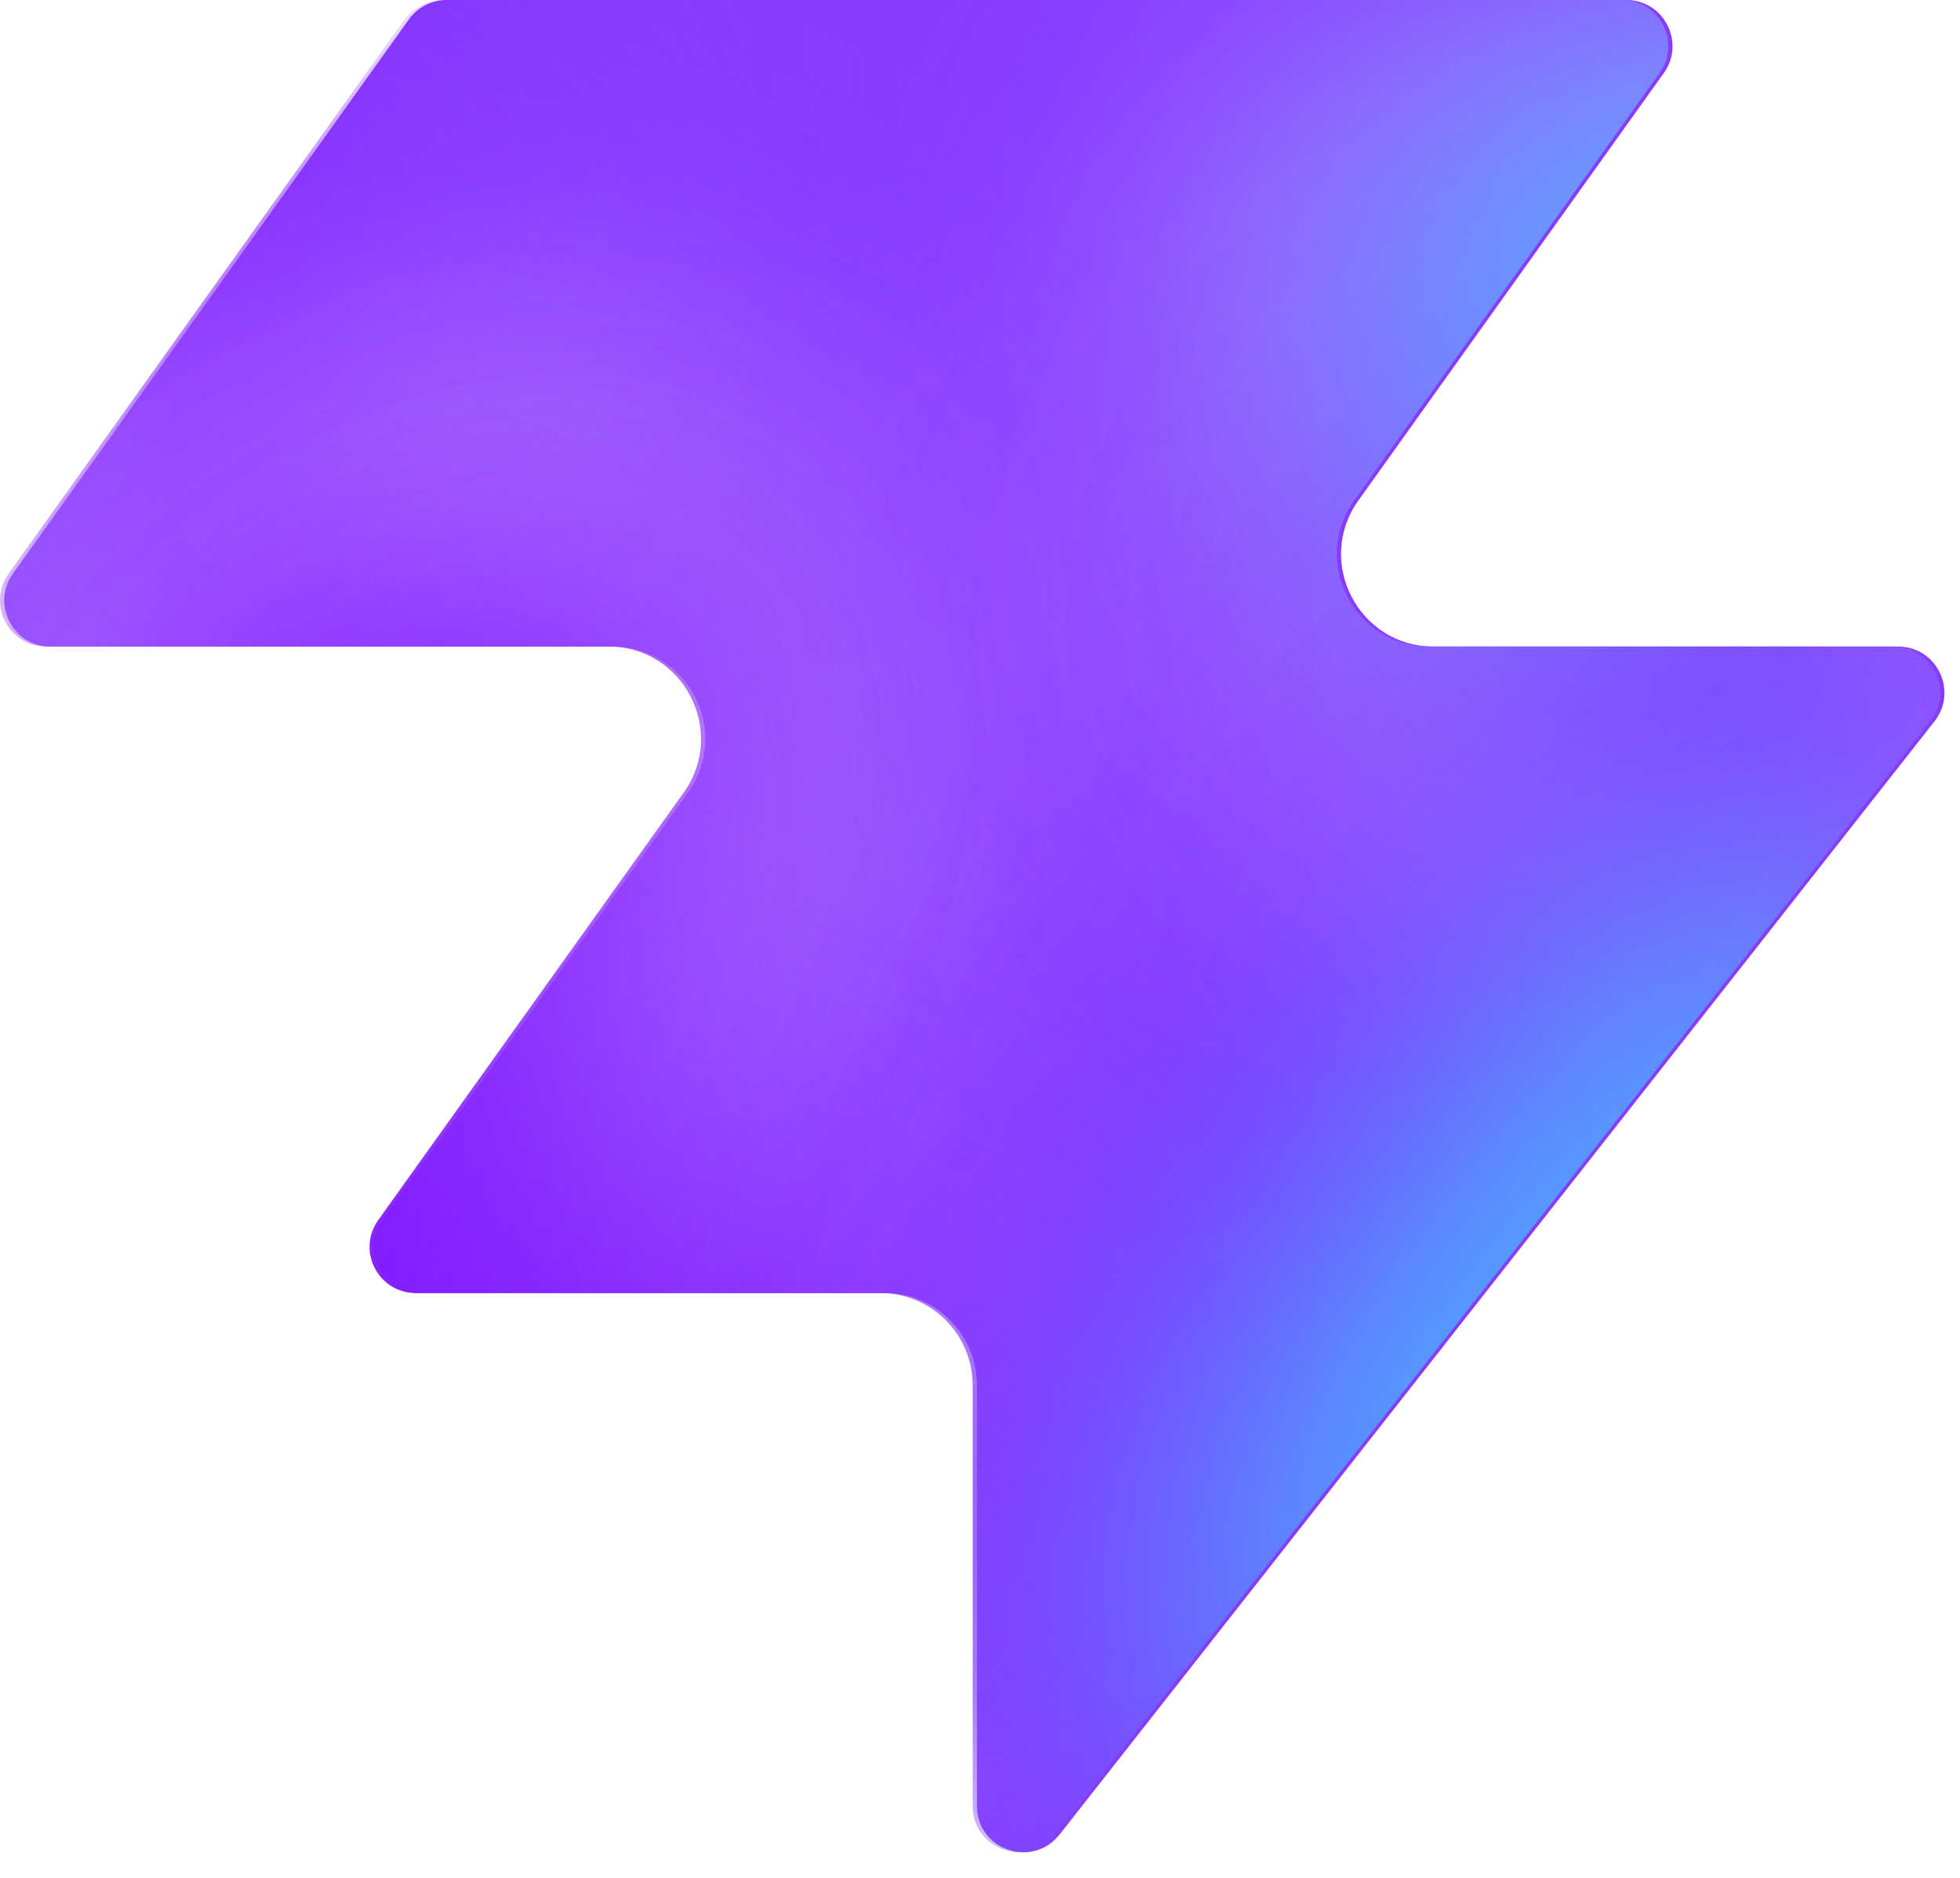
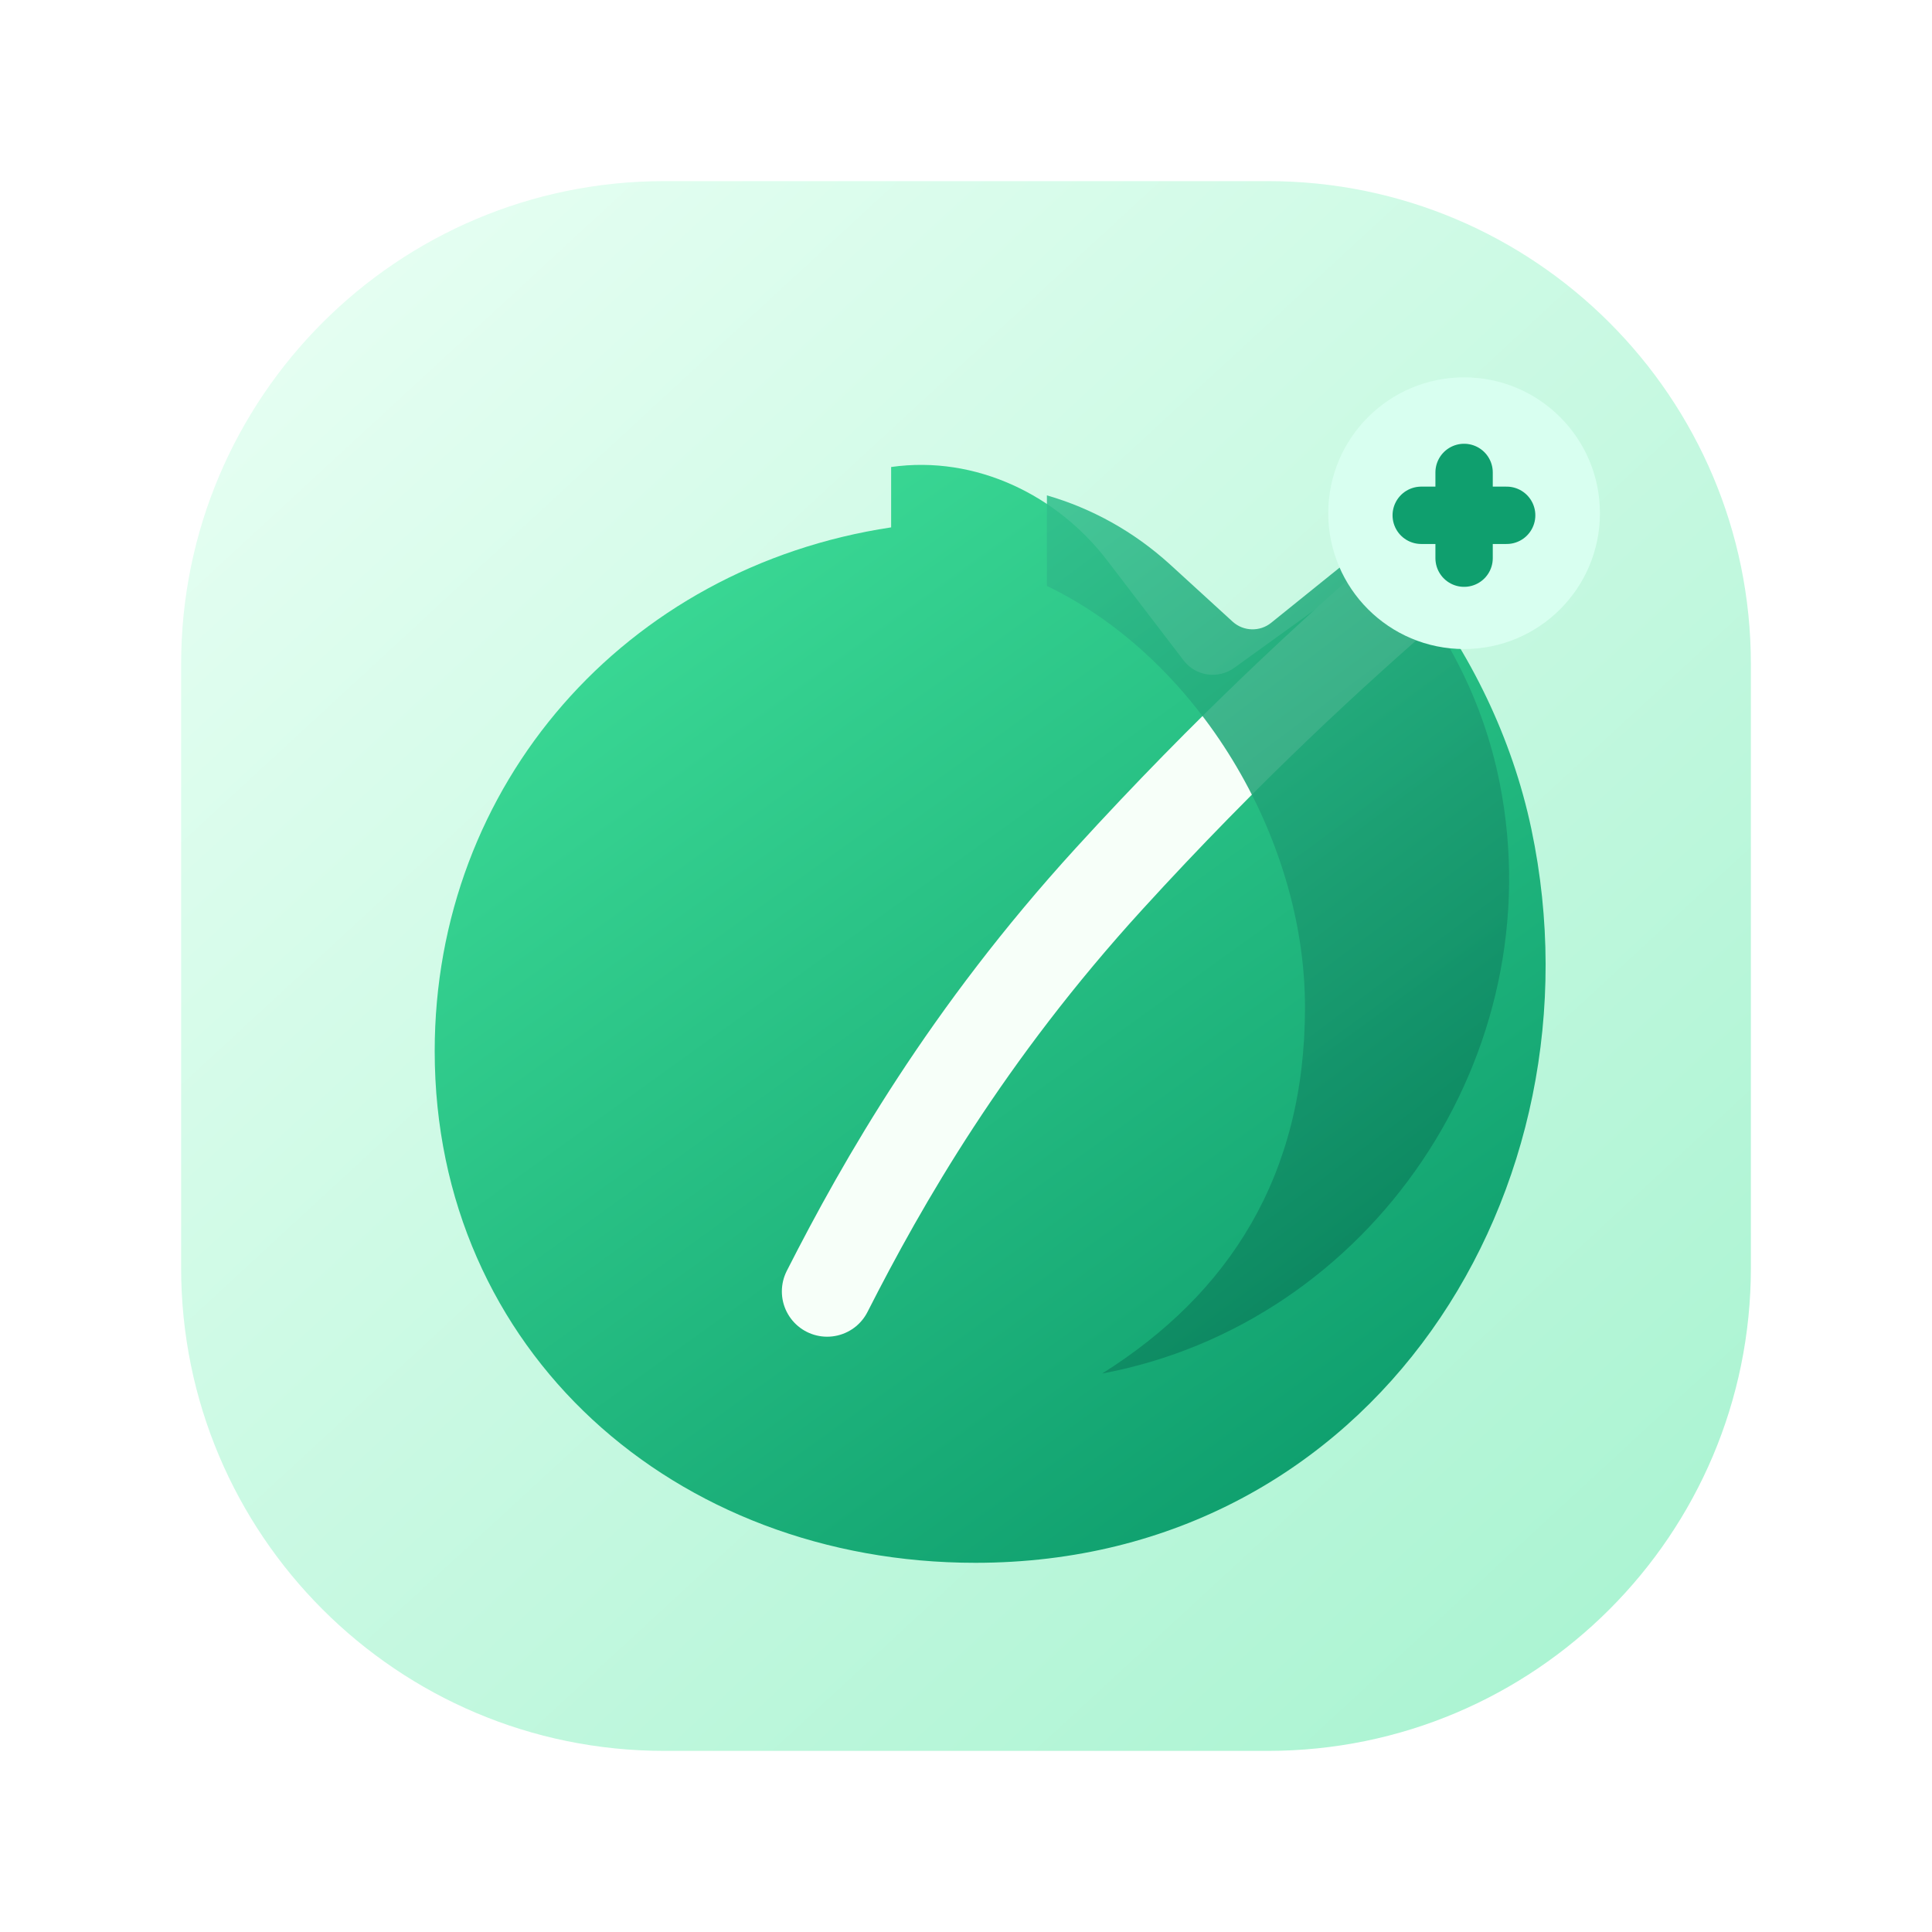
- <svg xmlns="http://www.w3.org/2000/svg" width="48" height="46" fill="none" viewBox="0 0 48 46">
-   <path fill="#863bff" d="M25.946 44.938c-.664.845-2.021.375-2.021-.698V33.937a2.26 2.26 0 0 0-2.262-2.262H10.287c-.92 0-1.456-1.04-.92-1.788l7.48-10.471c1.07-1.497 0-3.578-1.842-3.578H1.237c-.92 0-1.456-1.04-.92-1.788L10.013.474c.214-.297.556-.474.92-.474h28.894c.92 0 1.456 1.04.92 1.788l-7.48 10.471c-1.07 1.498 0 3.579 1.842 3.579h11.377c.943 0 1.473 1.088.89 1.83L25.947 44.94z" style="fill:#863bff;fill:color(display-p3 .525 .23 1);fill-opacity:1" />
-   <mask id="a" width="48" height="46" x="0" y="0" maskUnits="userSpaceOnUse" style="mask-type:alpha">
-     <path fill="#000" d="M25.842 44.938c-.664.844-2.021.375-2.021-.698V33.937a2.26 2.26 0 0 0-2.262-2.262H10.183c-.92 0-1.456-1.04-.92-1.788l7.48-10.471c1.07-1.498 0-3.579-1.842-3.579H1.133c-.92 0-1.456-1.04-.92-1.787L9.91.473c.214-.297.556-.474.92-.474h28.894c.92 0 1.456 1.04.92 1.788l-7.48 10.471c-1.07 1.498 0 3.578 1.842 3.578h11.377c.943 0 1.473 1.088.89 1.832L25.843 44.94z" style="fill:#000;fill-opacity:1" />
-   </mask>
-   <g mask="url(#a)">
-     <g filter="url(#b)">
-       <ellipse cx="5.508" cy="14.704" fill="#ede6ff" rx="5.508" ry="14.704" style="fill:#ede6ff;fill:color(display-p3 .927 .903 1);fill-opacity:1" transform="matrix(.00324 1 1 -.00324 -4.47 31.516)" />
-     </g>
-     <g filter="url(#c)">
-       <ellipse cx="10.399" cy="29.851" fill="#ede6ff" rx="10.399" ry="29.851" style="fill:#ede6ff;fill:color(display-p3 .927 .903 1);fill-opacity:1" transform="matrix(.00324 1 1 -.00324 -39.328 7.883)" />
-     </g>
-     <g filter="url(#d)">
-       <ellipse cx="5.508" cy="30.487" fill="#7e14ff" rx="5.508" ry="30.487" style="fill:#7e14ff;fill:color(display-p3 .492 .077 1);fill-opacity:1" transform="rotate(89.814 -25.913 -14.639)scale(1 -1)" />
-     </g>
-     <g filter="url(#e)">
-       <ellipse cx="5.508" cy="30.599" fill="#7e14ff" rx="5.508" ry="30.599" style="fill:#7e14ff;fill:color(display-p3 .492 .077 1);fill-opacity:1" transform="rotate(89.814 -32.644 -3.334)scale(1 -1)" />
-     </g>
-     <g filter="url(#f)">
-       <ellipse cx="5.508" cy="30.599" fill="#7e14ff" rx="5.508" ry="30.599" style="fill:#7e14ff;fill:color(display-p3 .492 .077 1);fill-opacity:1" transform="matrix(.00324 1 1 -.00324 -34.34 30.47)" />
-     </g>
-     <g filter="url(#g)">
-       <ellipse cx="14.072" cy="22.078" fill="#ede6ff" rx="14.072" ry="22.078" style="fill:#ede6ff;fill:color(display-p3 .927 .903 1);fill-opacity:1" transform="rotate(93.35 24.506 48.493)scale(-1 1)" />
-     </g>
-     <g filter="url(#h)">
-       <ellipse cx="3.47" cy="21.501" fill="#7e14ff" rx="3.47" ry="21.501" style="fill:#7e14ff;fill:color(display-p3 .492 .077 1);fill-opacity:1" transform="rotate(89.009 28.708 47.59)scale(-1 1)" />
-     </g>
-     <g filter="url(#i)">
-       <ellipse cx="3.47" cy="21.501" fill="#7e14ff" rx="3.47" ry="21.501" style="fill:#7e14ff;fill:color(display-p3 .492 .077 1);fill-opacity:1" transform="rotate(89.009 28.708 47.59)scale(-1 1)" />
-     </g>
-     <g filter="url(#j)">
-       <ellipse cx=".387" cy="8.972" fill="#7e14ff" rx="4.407" ry="29.108" style="fill:#7e14ff;fill:color(display-p3 .492 .077 1);fill-opacity:1" transform="rotate(39.51 .387 8.972)" />
-     </g>
-     <g filter="url(#k)">
-       <ellipse cx="47.523" cy="-6.092" fill="#7e14ff" rx="4.407" ry="29.108" style="fill:#7e14ff;fill:color(display-p3 .492 .077 1);fill-opacity:1" transform="rotate(37.892 47.523 -6.092)" />
-     </g>
-     <g filter="url(#l)">
-       <ellipse cx="41.412" cy="6.333" fill="#47bfff" rx="5.971" ry="9.665" style="fill:#47bfff;fill:color(display-p3 .28 .748 1);fill-opacity:1" transform="rotate(37.892 41.412 6.333)" />
-     </g>
-     <g filter="url(#m)">
-       <ellipse cx="-1.879" cy="38.332" fill="#7e14ff" rx="4.407" ry="29.108" style="fill:#7e14ff;fill:color(display-p3 .492 .077 1);fill-opacity:1" transform="rotate(37.892 -1.88 38.332)" />
-     </g>
-     <g filter="url(#n)">
-       <ellipse cx="-1.879" cy="38.332" fill="#7e14ff" rx="4.407" ry="29.108" style="fill:#7e14ff;fill:color(display-p3 .492 .077 1);fill-opacity:1" transform="rotate(37.892 -1.88 38.332)" />
-     </g>
-     <g filter="url(#o)">
-       <ellipse cx="35.651" cy="29.907" fill="#7e14ff" rx="4.407" ry="29.108" style="fill:#7e14ff;fill:color(display-p3 .492 .077 1);fill-opacity:1" transform="rotate(37.892 35.651 29.907)" />
-     </g>
-     <g filter="url(#p)">
-       <ellipse cx="38.418" cy="32.4" fill="#47bfff" rx="5.971" ry="15.297" style="fill:#47bfff;fill:color(display-p3 .28 .748 1);fill-opacity:1" transform="rotate(37.892 38.418 32.4)" />
-     </g>
-   </g>
+ <svg xmlns="http://www.w3.org/2000/svg" width="64" height="64" viewBox="0 0 64 64" fill="none">
  <defs>
-     <filter id="b" width="60.045" height="41.654" x="-19.77" y="16.149" color-interpolation-filters="sRGB" filterUnits="userSpaceOnUse">
-       <feFlood flood-opacity="0" result="BackgroundImageFix" />
-       <feBlend in="SourceGraphic" in2="BackgroundImageFix" result="shape" />
-       <feGaussianBlur result="effect1_foregroundBlur_2002_17158" stdDeviation="7.659" />
-     </filter>
-     <filter id="c" width="90.34" height="51.437" x="-54.613" y="-7.533" color-interpolation-filters="sRGB" filterUnits="userSpaceOnUse">
-       <feFlood flood-opacity="0" result="BackgroundImageFix" />
-       <feBlend in="SourceGraphic" in2="BackgroundImageFix" result="shape" />
-       <feGaussianBlur result="effect1_foregroundBlur_2002_17158" stdDeviation="7.659" />
-     </filter>
-     <filter id="d" width="79.355" height="29.4" x="-49.64" y="2.03" color-interpolation-filters="sRGB" filterUnits="userSpaceOnUse">
-       <feFlood flood-opacity="0" result="BackgroundImageFix" />
-       <feBlend in="SourceGraphic" in2="BackgroundImageFix" result="shape" />
-       <feGaussianBlur result="effect1_foregroundBlur_2002_17158" stdDeviation="4.596" />
-     </filter>
-     <filter id="e" width="79.579" height="29.4" x="-45.045" y="20.029" color-interpolation-filters="sRGB" filterUnits="userSpaceOnUse">
-       <feFlood flood-opacity="0" result="BackgroundImageFix" />
-       <feBlend in="SourceGraphic" in2="BackgroundImageFix" result="shape" />
-       <feGaussianBlur result="effect1_foregroundBlur_2002_17158" stdDeviation="4.596" />
-     </filter>
-     <filter id="f" width="79.579" height="29.4" x="-43.513" y="21.178" color-interpolation-filters="sRGB" filterUnits="userSpaceOnUse">
-       <feFlood flood-opacity="0" result="BackgroundImageFix" />
-       <feBlend in="SourceGraphic" in2="BackgroundImageFix" result="shape" />
-       <feGaussianBlur result="effect1_foregroundBlur_2002_17158" stdDeviation="4.596" />
-     </filter>
-     <filter id="g" width="74.749" height="58.852" x="15.756" y="-17.901" color-interpolation-filters="sRGB" filterUnits="userSpaceOnUse">
-       <feFlood flood-opacity="0" result="BackgroundImageFix" />
-       <feBlend in="SourceGraphic" in2="BackgroundImageFix" result="shape" />
-       <feGaussianBlur result="effect1_foregroundBlur_2002_17158" stdDeviation="7.659" />
-     </filter>
-     <filter id="h" width="61.377" height="25.362" x="23.548" y="2.284" color-interpolation-filters="sRGB" filterUnits="userSpaceOnUse">
-       <feFlood flood-opacity="0" result="BackgroundImageFix" />
-       <feBlend in="SourceGraphic" in2="BackgroundImageFix" result="shape" />
-       <feGaussianBlur result="effect1_foregroundBlur_2002_17158" stdDeviation="4.596" />
-     </filter>
-     <filter id="i" width="61.377" height="25.362" x="23.548" y="2.284" color-interpolation-filters="sRGB" filterUnits="userSpaceOnUse">
-       <feFlood flood-opacity="0" result="BackgroundImageFix" />
-       <feBlend in="SourceGraphic" in2="BackgroundImageFix" result="shape" />
-       <feGaussianBlur result="effect1_foregroundBlur_2002_17158" stdDeviation="4.596" />
-     </filter>
-     <filter id="j" width="56.045" height="63.649" x="-27.636" y="-22.853" color-interpolation-filters="sRGB" filterUnits="userSpaceOnUse">
-       <feFlood flood-opacity="0" result="BackgroundImageFix" />
-       <feBlend in="SourceGraphic" in2="BackgroundImageFix" result="shape" />
-       <feGaussianBlur result="effect1_foregroundBlur_2002_17158" stdDeviation="4.596" />
-     </filter>
-     <filter id="k" width="54.814" height="64.646" x="20.116" y="-38.415" color-interpolation-filters="sRGB" filterUnits="userSpaceOnUse">
-       <feFlood flood-opacity="0" result="BackgroundImageFix" />
-       <feBlend in="SourceGraphic" in2="BackgroundImageFix" result="shape" />
-       <feGaussianBlur result="effect1_foregroundBlur_2002_17158" stdDeviation="4.596" />
-     </filter>
-     <filter id="l" width="33.541" height="35.313" x="24.641" y="-11.323" color-interpolation-filters="sRGB" filterUnits="userSpaceOnUse">
-       <feFlood flood-opacity="0" result="BackgroundImageFix" />
-       <feBlend in="SourceGraphic" in2="BackgroundImageFix" result="shape" />
-       <feGaussianBlur result="effect1_foregroundBlur_2002_17158" stdDeviation="4.596" />
-     </filter>
-     <filter id="m" width="54.814" height="64.646" x="-29.286" y="6.009" color-interpolation-filters="sRGB" filterUnits="userSpaceOnUse">
-       <feFlood flood-opacity="0" result="BackgroundImageFix" />
-       <feBlend in="SourceGraphic" in2="BackgroundImageFix" result="shape" />
-       <feGaussianBlur result="effect1_foregroundBlur_2002_17158" stdDeviation="4.596" />
-     </filter>
-     <filter id="n" width="54.814" height="64.646" x="-29.286" y="6.009" color-interpolation-filters="sRGB" filterUnits="userSpaceOnUse">
-       <feFlood flood-opacity="0" result="BackgroundImageFix" />
-       <feBlend in="SourceGraphic" in2="BackgroundImageFix" result="shape" />
-       <feGaussianBlur result="effect1_foregroundBlur_2002_17158" stdDeviation="4.596" />
-     </filter>
-     <filter id="o" width="54.814" height="64.646" x="8.244" y="-2.416" color-interpolation-filters="sRGB" filterUnits="userSpaceOnUse">
-       <feFlood flood-opacity="0" result="BackgroundImageFix" />
-       <feBlend in="SourceGraphic" in2="BackgroundImageFix" result="shape" />
-       <feGaussianBlur result="effect1_foregroundBlur_2002_17158" stdDeviation="4.596" />
-     </filter>
-     <filter id="p" width="39.409" height="43.623" x="18.713" y="10.588" color-interpolation-filters="sRGB" filterUnits="userSpaceOnUse">
-       <feFlood flood-opacity="0" result="BackgroundImageFix" />
-       <feBlend in="SourceGraphic" in2="BackgroundImageFix" result="shape" />
-       <feGaussianBlur result="effect1_foregroundBlur_2002_17158" stdDeviation="4.596" />
-     </filter>
+     <linearGradient id="mint-bg" x1="8" y1="6" x2="56" y2="58" gradientUnits="userSpaceOnUse">
+       <stop stop-color="#E9FFF4" />
+       <stop offset="1" stop-color="#A7F3D0" />
+     </linearGradient>
+     <linearGradient id="mint-leaf" x1="22" y1="16" x2="45" y2="48" gradientUnits="userSpaceOnUse">
+       <stop stop-color="#3DDC97" />
+       <stop offset="1" stop-color="#0F9F6E" />
+     </linearGradient>
+     <linearGradient id="mint-leaf-dark" x1="30" y1="18" x2="48" y2="42" gradientUnits="userSpaceOnUse">
+       <stop stop-color="#34C38F" />
+       <stop offset="1" stop-color="#087F5B" />
+     </linearGradient>
  </defs>
+   <rect x="6" y="6" width="52" height="52" rx="16" fill="url(#mint-bg)" />
+   <path d="M29.52 17.47c-8.82 1.33-15.12 8.53-15.12 17.35 0 9.94 7.96 16.95 17.91 16.95 13.2 0 20.93-12.39 18.42-24.3-.64-3.04-2.03-5.85-3.86-8.19-.41-.52-1.18-.62-1.71-.24l-4.27 3.08c-.54.39-1.28.28-1.68-.24l-2.53-3.31c-1.64-2.15-4.34-3.5-7.16-3.1Z" fill="url(#mint-leaf)" />
+   <path d="M46.85 19.28c-2.65 2.29-6.17 5.51-10.11 9.83-4.7 5.15-7.49 10.03-9.34 13.67" stroke="#F7FFF9" stroke-width="3" stroke-linecap="round" />
+   <path d="M34.68 19.41c4.99 2.4 8.55 8.31 8.55 13.96 0 5.58-2.52 9.49-6.72 12.13 8.91-1.67 14.95-10.57 13.17-19.56-.54-2.73-1.83-5.24-3.7-7.28-.34-.37-.9-.42-1.29-.11l-2.58 2.08c-.37.3-.91.29-1.27-.03l-2.09-1.91c-1.19-1.08-2.58-1.85-4.07-2.28Z" fill="url(#mint-leaf-dark)" fill-opacity=".88" />
+   <circle cx="48.5" cy="17" r="4.5" fill="#D8FFF0" />
+   <path d="M47.08 17.07h2.83M48.5 15.65v2.84" stroke="#0F9F6E" stroke-width="1.9" stroke-linecap="round" />
</svg>
